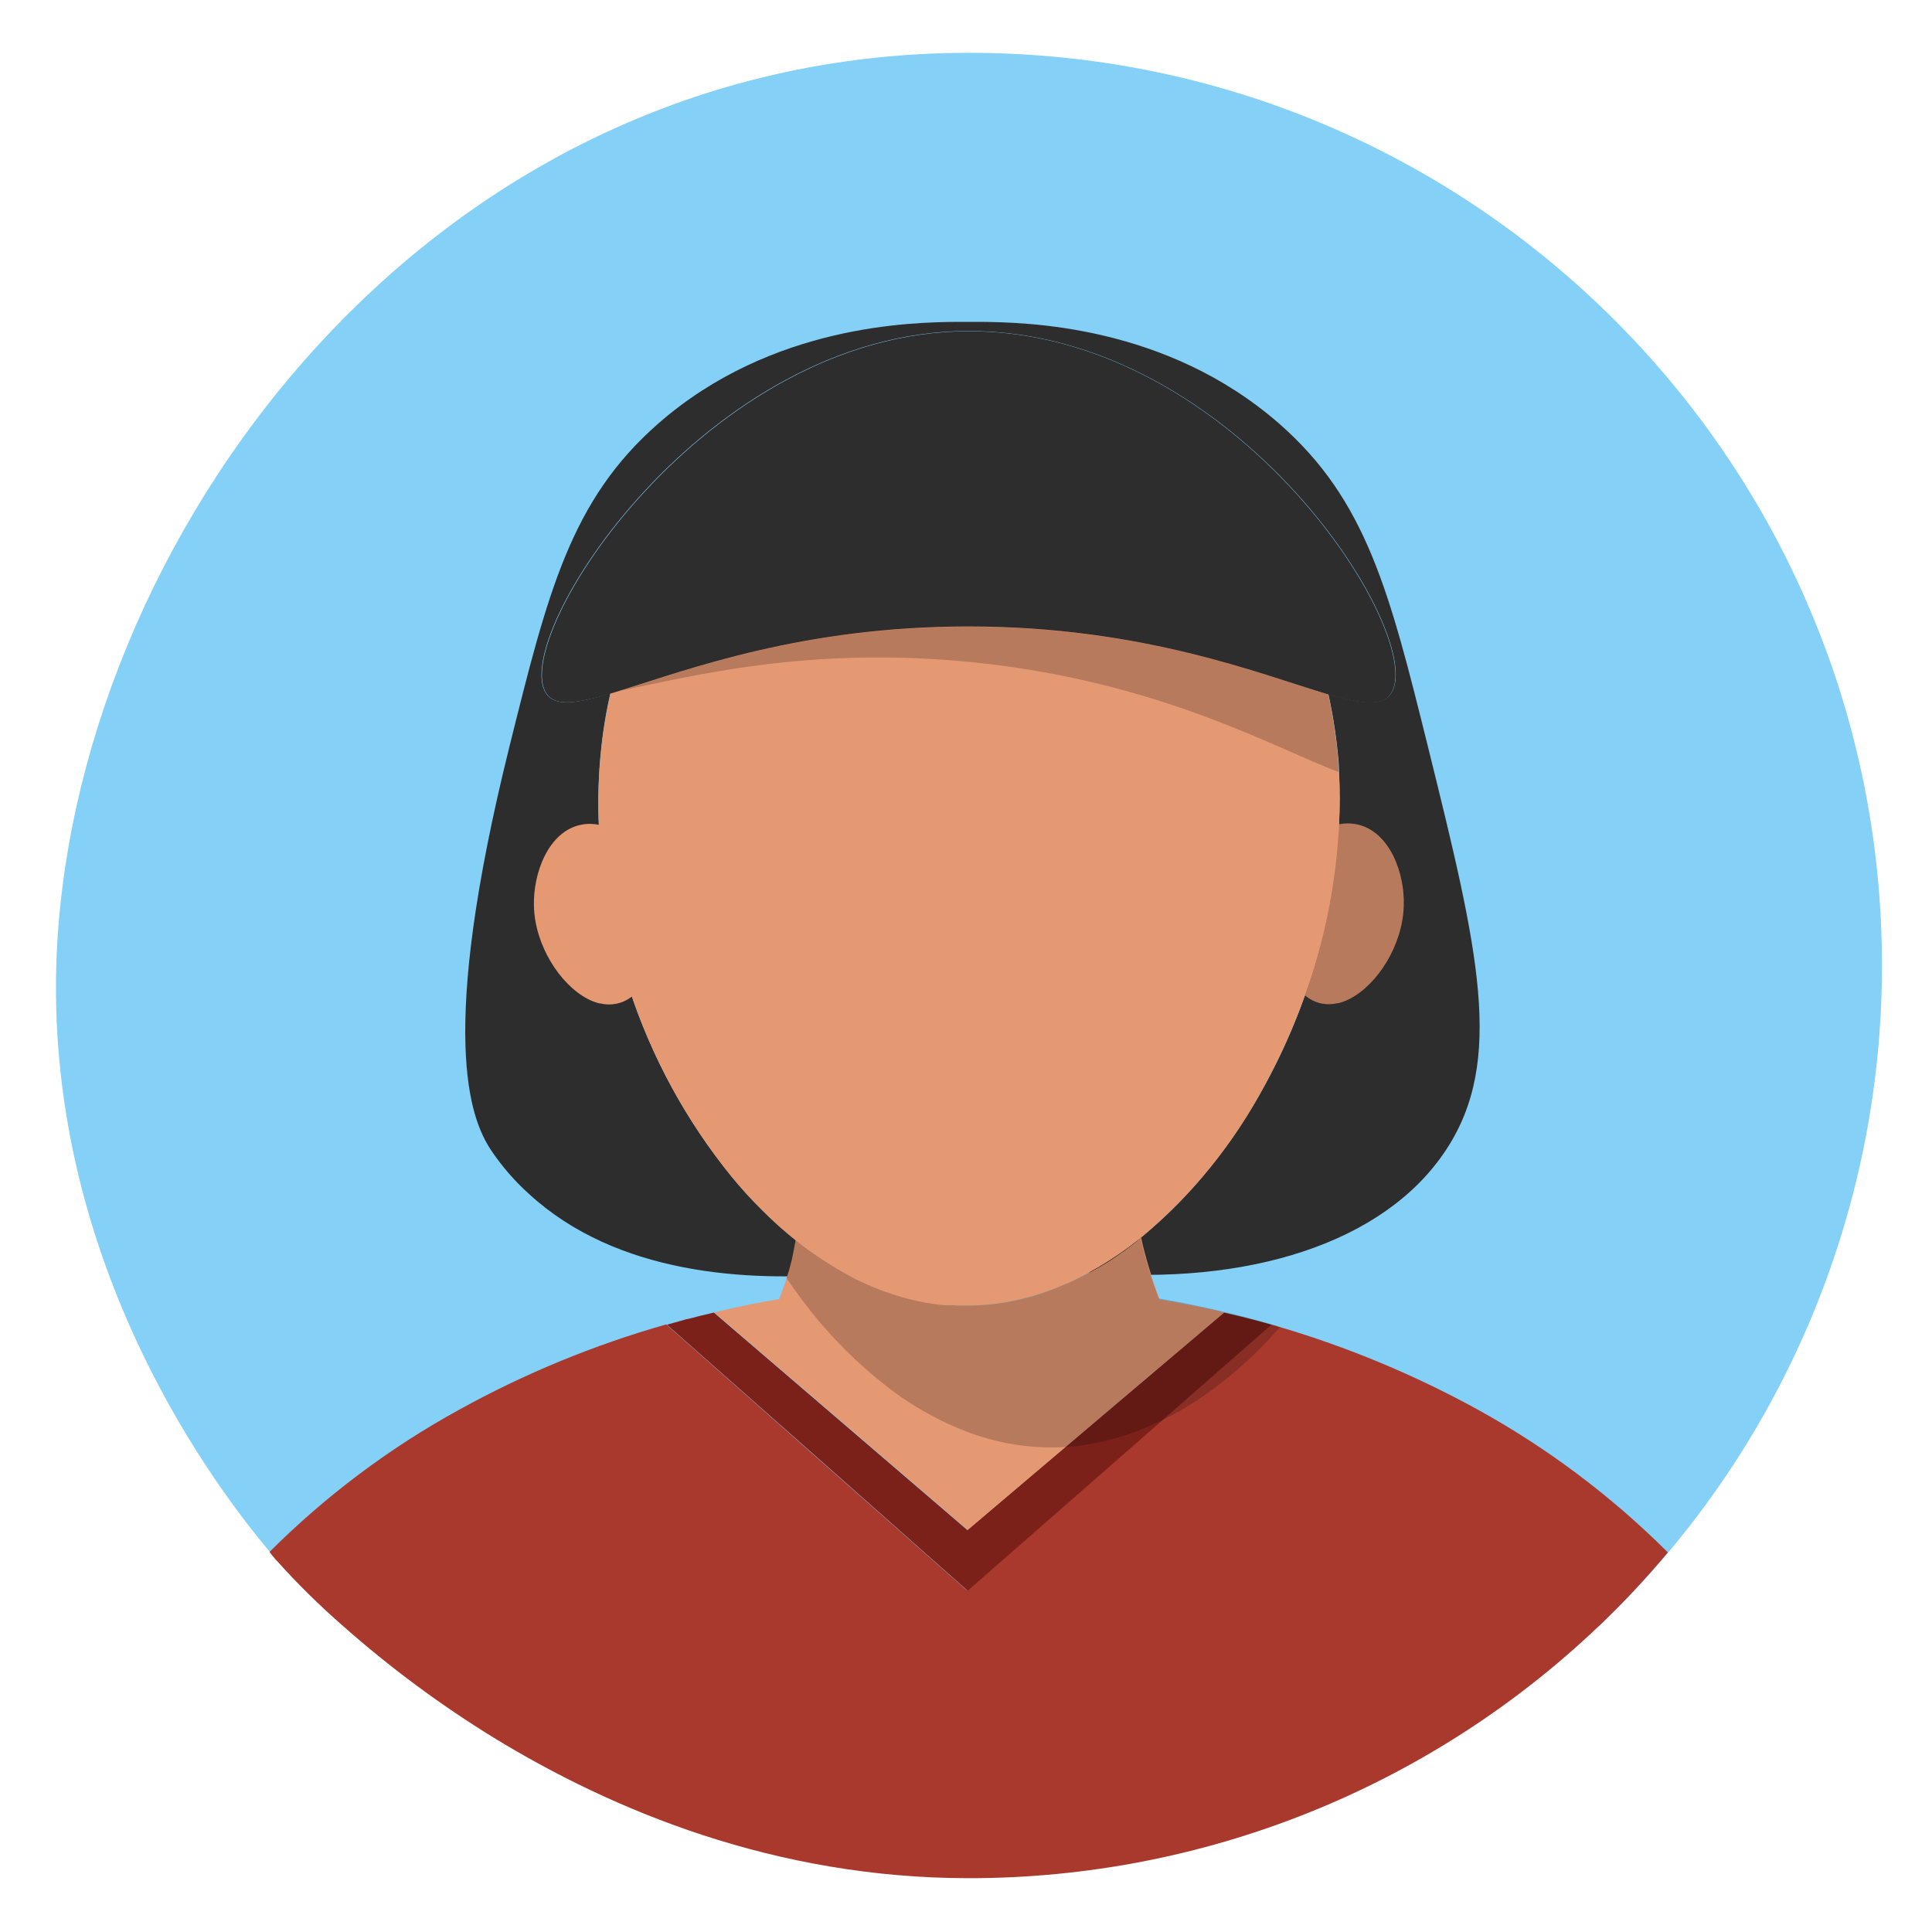
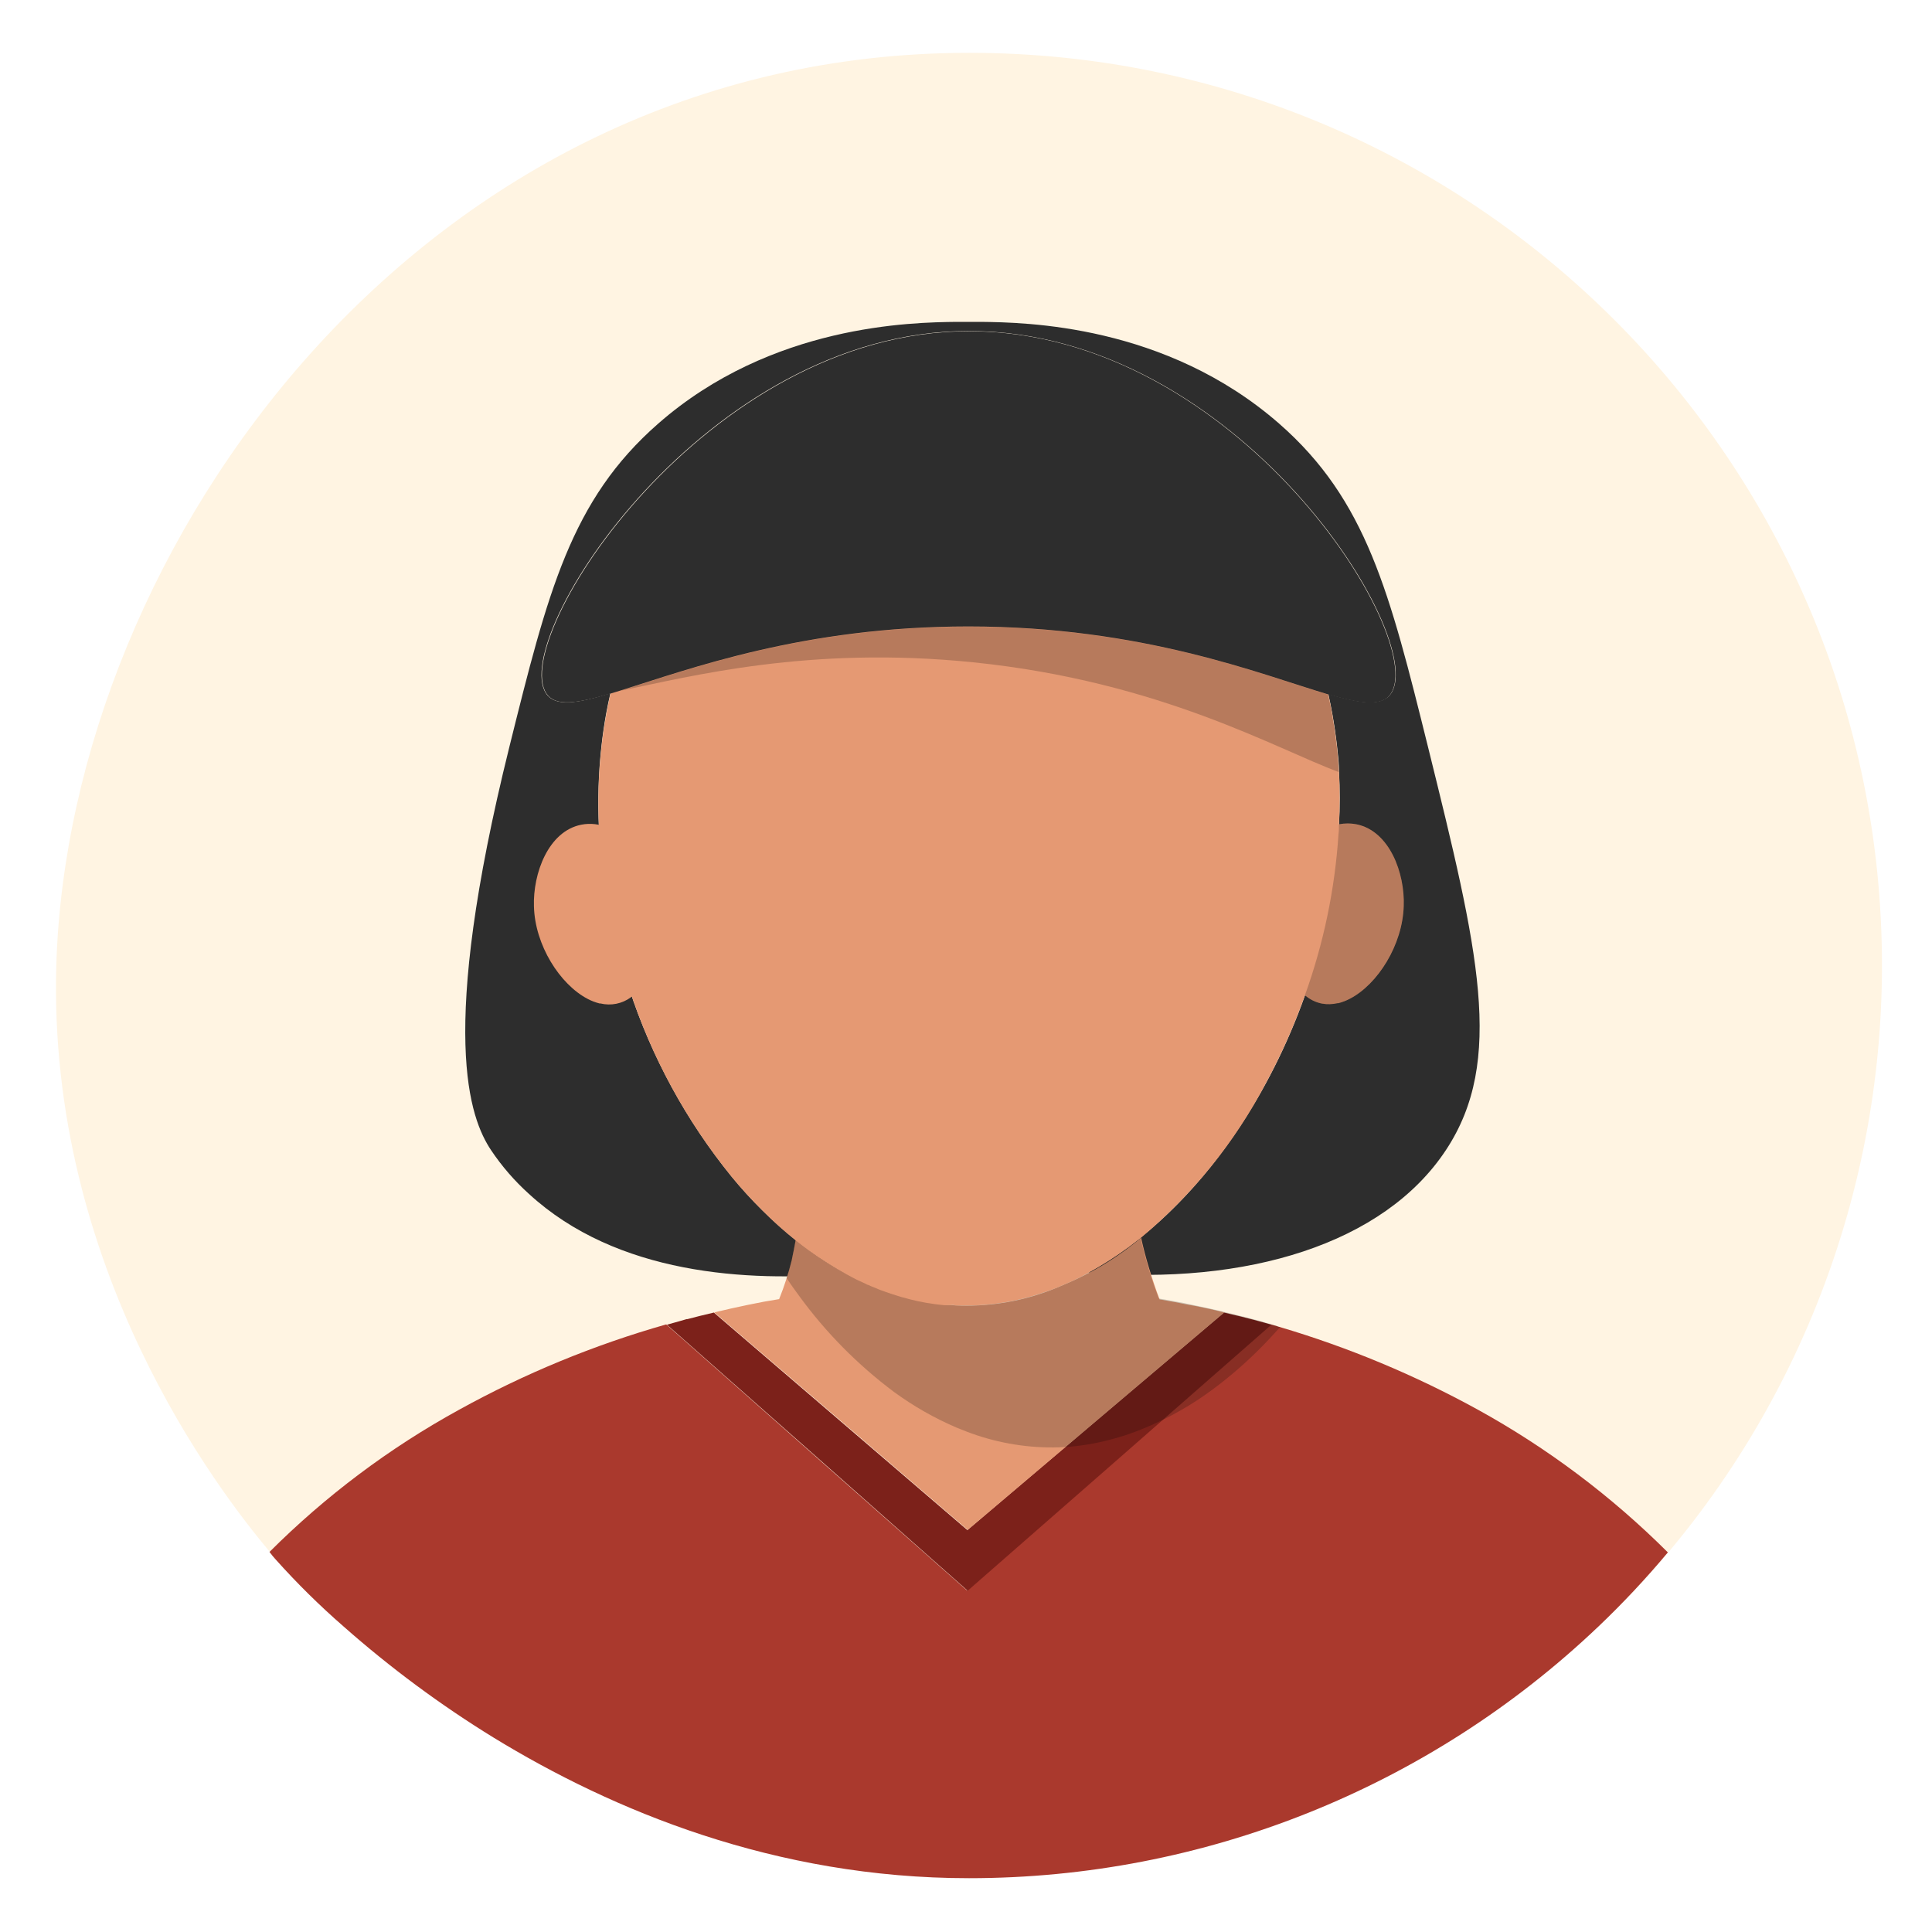
<svg xmlns="http://www.w3.org/2000/svg" width="800px" height="800px" viewBox="0 0 256 256" data-name="Layer 1" id="Layer_1">
  <defs>
-     <style>.cls-1{fill:#84d0f7;}.cls-2{fill:#2d2d2d;}.cls-3{fill:#aa392d;}.cls-4{fill:#7c211a;}.cls-5{fill:#e59973;}.cls-6,.cls-7{opacity:0.2;}.cls-7{fill:#020202;}</style>
+     <style>.cls-1{fill:#fff4e2;}.cls-2{fill:#2d2d2d;}.cls-3{fill:#aa392d;}.cls-4{fill:#7c211a;}.cls-5{fill:#e59973;}.cls-6,.cls-7{opacity:0.2;}.cls-7{fill:#020202;}</style>
  </defs>
  <g data-name="Female 3" id="Female_3">
    <path class="cls-1" d="M249.37,127.93a120.86,120.86,0,0,1-37.53,87.58H45.58a99.83,99.83,0,0,1-9-8.87l-.82-1c-6.94-8.27-29.46-37.61-28.3-77.75C9.12,72.33,55.86,7,128.44,7A120.93,120.93,0,0,1,249.37,127.93Z" id="Wallpaper" />
    <path class="cls-2" d="M191.6,152.38c-8.19,12.43-26.39,18-47.37,16.23a48.1,48.1,0,0,0,5.34-3.42c.54-.41,1.08-.82,1.61-1.25,9.34-7.5,17.1-19,21.72-32a79,79,0,0,0,4.47-21.46l.06-1.22a67.31,67.31,0,0,0,0-7c0-1.15-.15-2.29-.27-3.43-.16-1.42-.37-2.83-.62-4.24-.16-.87-.33-1.74-.53-2.63,3.61,1.06,6.11,1.5,7.53.65a2.13,2.13,0,0,0,.8-.75c4.88-7.34-20.32-48-56-48-34.93,0-60.88,40.54-56,48,1.19,1.81,4,1.39,8.54,0-.21.91-.4,1.81-.56,2.69-.26,1.44-.47,2.88-.63,4.35a68.19,68.19,0,0,0-.33,10.8c0,1,.11,2,.21,3A79.91,79.91,0,0,0,83.37,131a77.92,77.92,0,0,0,13.54,24.86,57.88,57.88,0,0,0,8.5,8.44c.59.47,1.19.93,1.78,1.36a45.87,45.87,0,0,0,4.89,3.09c-13.09,1.16-30.37.14-42-10.56a31.05,31.05,0,0,1-5-5.77c-2.83-4.23-7.06-15.28,2.41-53.44,5.1-20.5,8.13-32.71,19.74-42.86,15-13.14,33.65-13.4,39.48-13.47H130c5.83.07,24.43.33,39.48,13.47,11.61,10.15,14.65,22.36,19.74,42.86C195.87,125.84,199.43,140.52,191.6,152.38Z" id="Hairs" />
    <path class="cls-3" d="M221,205.7a118.6,118.6,0,0,1-9.2,9.82,120.94,120.94,0,0,1-83.4,33.35c-25.75,0-47.26-9-63-18.63a143.75,143.75,0,0,1-19.87-14.72,101.54,101.54,0,0,1-9-8.88c-.24-.26-.52-.59-.82-1a111.39,111.39,0,0,1,25.1-18.83,130.64,130.64,0,0,1,27.47-11.32q19.95,17.64,39.85,35.25,20.11-17.64,40.25-35.25c.29.09.57.15.85.24a.89.89,0,0,0,.29.09,132.61,132.61,0,0,1,26.27,10.95A112.81,112.81,0,0,1,221,205.7Z" id="Sweater" />
    <path class="cls-4" d="M168.47,175.53q-20.11,17.64-40.25,35.25-19.9-17.64-39.85-35.25l1.61-.45,1-.29.11,0c1-.26,2.18-.57,3.5-.87q16.78,14.4,33.59,28.82,17-14.43,34-28.82C165.19,174.6,167.52,175.25,168.47,175.53Z" id="Neckband" />
    <path class="cls-5" d="M162.23,173.9q-17,14.4-34,28.82-16.78-14.43-33.59-28.82c1.44-.35,2.94-.68,4.47-1s2.78-.55,4.13-.76a38,38,0,0,0,1.66-5.14c.21-1,.39-1.87.54-2.74a36.48,36.48,0,0,0,8.75,5.5l1.74.77a31.12,31.12,0,0,0,24.34,0c.89-.37,1.65-.71,2.29-1a38.77,38.77,0,0,0,8.64-5.53c.28,1.29.63,2.64,1.06,4.05s.9,2.85,1.4,4.14a.12.12,0,0,1,.08,0c1.27.22,2.44.43,3.49.65h0C159,173.14,160.62,173.51,162.23,173.9Z" id="Neck" />
    <path class="cls-6" d="M169.61,175.86c-.83.93-1.68,1.85-2.55,2.72a55.19,55.19,0,0,1-6.23,5.42,42.21,42.21,0,0,1-9.42,5.33,34,34,0,0,1-6.55,1.94,28.89,28.89,0,0,1-6,.52,31.57,31.57,0,0,1-11.52-2.39l-.65-.26a42,42,0,0,1-8.23-4.7,59.92,59.92,0,0,1-12.58-12.74c-.57-.76-1.11-1.54-1.66-2.35.11-.35.22-.7.31-1.07a34.18,34.18,0,0,0,.89-4c.59.48,1.2.93,1.79,1.37a45.41,45.41,0,0,0,4.87,3.07l.2.11c.17.08.35.19.52.28l.63.33c.24.1.48.21.74.34s.31.13.44.2.26.13.37.17l.45.2.44.17a.93.93,0,0,0,.22.09c.17.09.35.15.52.22s.46.15.67.24c0,0,0,0,0,0l.71.24.18.06.5.16.76.24a2.21,2.21,0,0,1,.35.08l.7.2a29.44,29.44,0,0,0,4.5.78,3.54,3.54,0,0,0,.48,0,1.62,1.62,0,0,0,.31,0c.21,0,.41,0,.63,0s.37,0,.54.05h1.18a31.38,31.38,0,0,0,9.66-1.59l0,0a3.19,3.19,0,0,0,.37-.13c.65-.19,1.28-.45,1.93-.69a.75.75,0,0,1,.18-.09l.82-.35.22-.09c1-.43,1.92-.89,2.85-1.41a46.06,46.06,0,0,0,5.36-3.42c.52-.41,1-.8,1.59-1.22.3,1.35.67,2.79,1.13,4.31.41,1.37.87,2.66,1.33,3.86l1.09.19,1.08.2,1.07.19c.26.07.52.11.81.18a3.46,3.46,0,0,1,.52.11c1.35.28,2.7.56,4,.89,2.11.5,4.18,1,6.24,1.63Z" id="NeckShadow" />
    <path class="cls-5" d="M186,120.05c-.15,5.15-3.44,10.36-7.12,12.28a7.15,7.15,0,0,1-1.56.6l-.12,0a5.15,5.15,0,0,1-2,.06,4.92,4.92,0,0,1-2-.88,2.83,2.83,0,0,1-.28-.2,6.78,6.78,0,0,1-1.11-1.1c-2.66-3.2-3.74-9.2-2-14a14.43,14.43,0,0,1,3.21-5,8.81,8.81,0,0,1,4.39-2.58,5.94,5.94,0,0,1,2.34,0C184.15,110.13,186.17,115.74,186,120.05Z" id="RightEar" />
    <path class="cls-6" d="M186,120.05c-.17,5.15-3.46,10.36-7.14,12.29a8.27,8.27,0,0,1-1.54.59l-.14,0a5.1,5.1,0,0,1-2,.07,5.24,5.24,0,0,1-2-.87l-.29-.22a7.11,7.11,0,0,1-1.11-1.09c-2.65-3.2-3.74-9.21-2-14a14.6,14.6,0,0,1,3.2-5,9.91,9.91,0,0,1,3.12-2.18,7.26,7.26,0,0,1,1.28-.39,5.81,5.81,0,0,1,2.35,0,2.21,2.21,0,0,1,.35.08C184.26,110.42,186.17,115.87,186,120.05Z" id="RightEarShadow" />
    <path class="cls-5" d="M85,130.84a7.36,7.36,0,0,1-1.39,1.3,4.88,4.88,0,0,1-4.06.82l-.12,0a7.15,7.15,0,0,1-1.56-.6c-3.68-1.92-7-7.13-7.12-12.28-.14-4.31,1.88-9.92,6.26-10.8,2.49-.5,4.87.7,6.74,2.59a14.4,14.4,0,0,1,3.2,5C88.74,121.64,87.65,127.64,85,130.84Z" id="LeftEar" />
    <path class="cls-5" d="M177.42,109.27c0,.39,0,.81-.06,1.22a77.8,77.8,0,0,1-4.47,21.44,82.17,82.17,0,0,1-5.2,11.67A67.28,67.28,0,0,1,151.19,164l0,0c-.55.42-1.07.81-1.59,1.22a46.06,46.06,0,0,1-5.36,3.42c-.93.52-1.89,1-2.85,1.41l-.22.09-.82.35a.75.75,0,0,0-.18.09c-.65.24-1.28.5-1.93.69a3.19,3.19,0,0,1-.37.13l0,0a31.38,31.38,0,0,1-9.66,1.59H127c-.17,0-.37,0-.54-.05s-.42,0-.63,0a1.62,1.62,0,0,1-.31,0,3.54,3.54,0,0,1-.48,0,29.44,29.44,0,0,1-4.5-.78l-.7-.2a2.21,2.21,0,0,0-.35-.08l-.76-.24-.5-.16-.18-.06-.71-.24s0,0,0,0c-.21-.09-.45-.15-.67-.24s-.35-.13-.52-.22a.93.93,0,0,1-.22-.09l-.44-.17-.45-.2c-.11,0-.24-.11-.37-.17s-.29-.13-.44-.2-.5-.24-.74-.34l-.63-.33c-.17-.09-.35-.2-.52-.28l-.2-.11a45.41,45.41,0,0,1-4.87-3.07c-.59-.44-1.2-.89-1.79-1.37a49.21,49.21,0,0,1-4.4-3.94,57,57,0,0,1-4.11-4.49v0A77.39,77.39,0,0,1,83.38,131a79.13,79.13,0,0,1-3.81-18.11c-.08-1-.15-2-.19-3.07A66,66,0,0,1,79.7,99c.16-1.46.37-2.89.63-4.33.16-.89.35-1.78.55-2.7,0,0,0-.11,0-.15.2-.81.42-1.63.63-2.44a72.1,72.1,0,0,1,4.62-12.49,66.32,66.32,0,0,1,14.89-20.53c1-.87,2-1.7,3-2.48,6.92-5.38,15.06-8.77,24.25-8.8,12.08-.06,22.46,5.75,30.52,14.26a64,64,0,0,1,5.05,6,72.14,72.14,0,0,1,8.57,15.37c.57,1.37,1.07,2.74,1.55,4.14A72.62,72.62,0,0,1,176,92c.2.87.37,1.74.53,2.63.24,1.39.45,2.81.61,4.22.13,1.16.21,2.29.28,3.44A67.5,67.5,0,0,1,177.42,109.27Z" id="Head" />
    <path class="cls-7" d="M177.4,102.3c-8.19-3-23.58-12-48.44-14.54-21.76-2.22-37.42,1.87-46.75,3.77,9.1-2.83,24.25-8.49,46.1-8.49,23.16,0,38.77,6.33,47.67,9,.2.87.37,1.74.53,2.63.24,1.39.45,2.81.61,4.22C177.25,100,177.33,101.15,177.4,102.3Z" id="HairsShadow" />
    <path class="cls-2" d="M184.3,91.9a2.18,2.18,0,0,1-.78.76c-1.44.85-3.94.39-7.54-.65-8.9-2.64-24.51-9-47.67-9-21.85,0-37,5.66-46.1,8.49l0,0c-.45.15-.87.26-1.28.39-4.53,1.35-7.34,1.77-8.53,0-4.9-7.42,21.05-48,56-48C164,43.92,189.18,84.56,184.3,91.9Z" data-name="Hairs" id="Hairs-2" />
  </g>
</svg>
